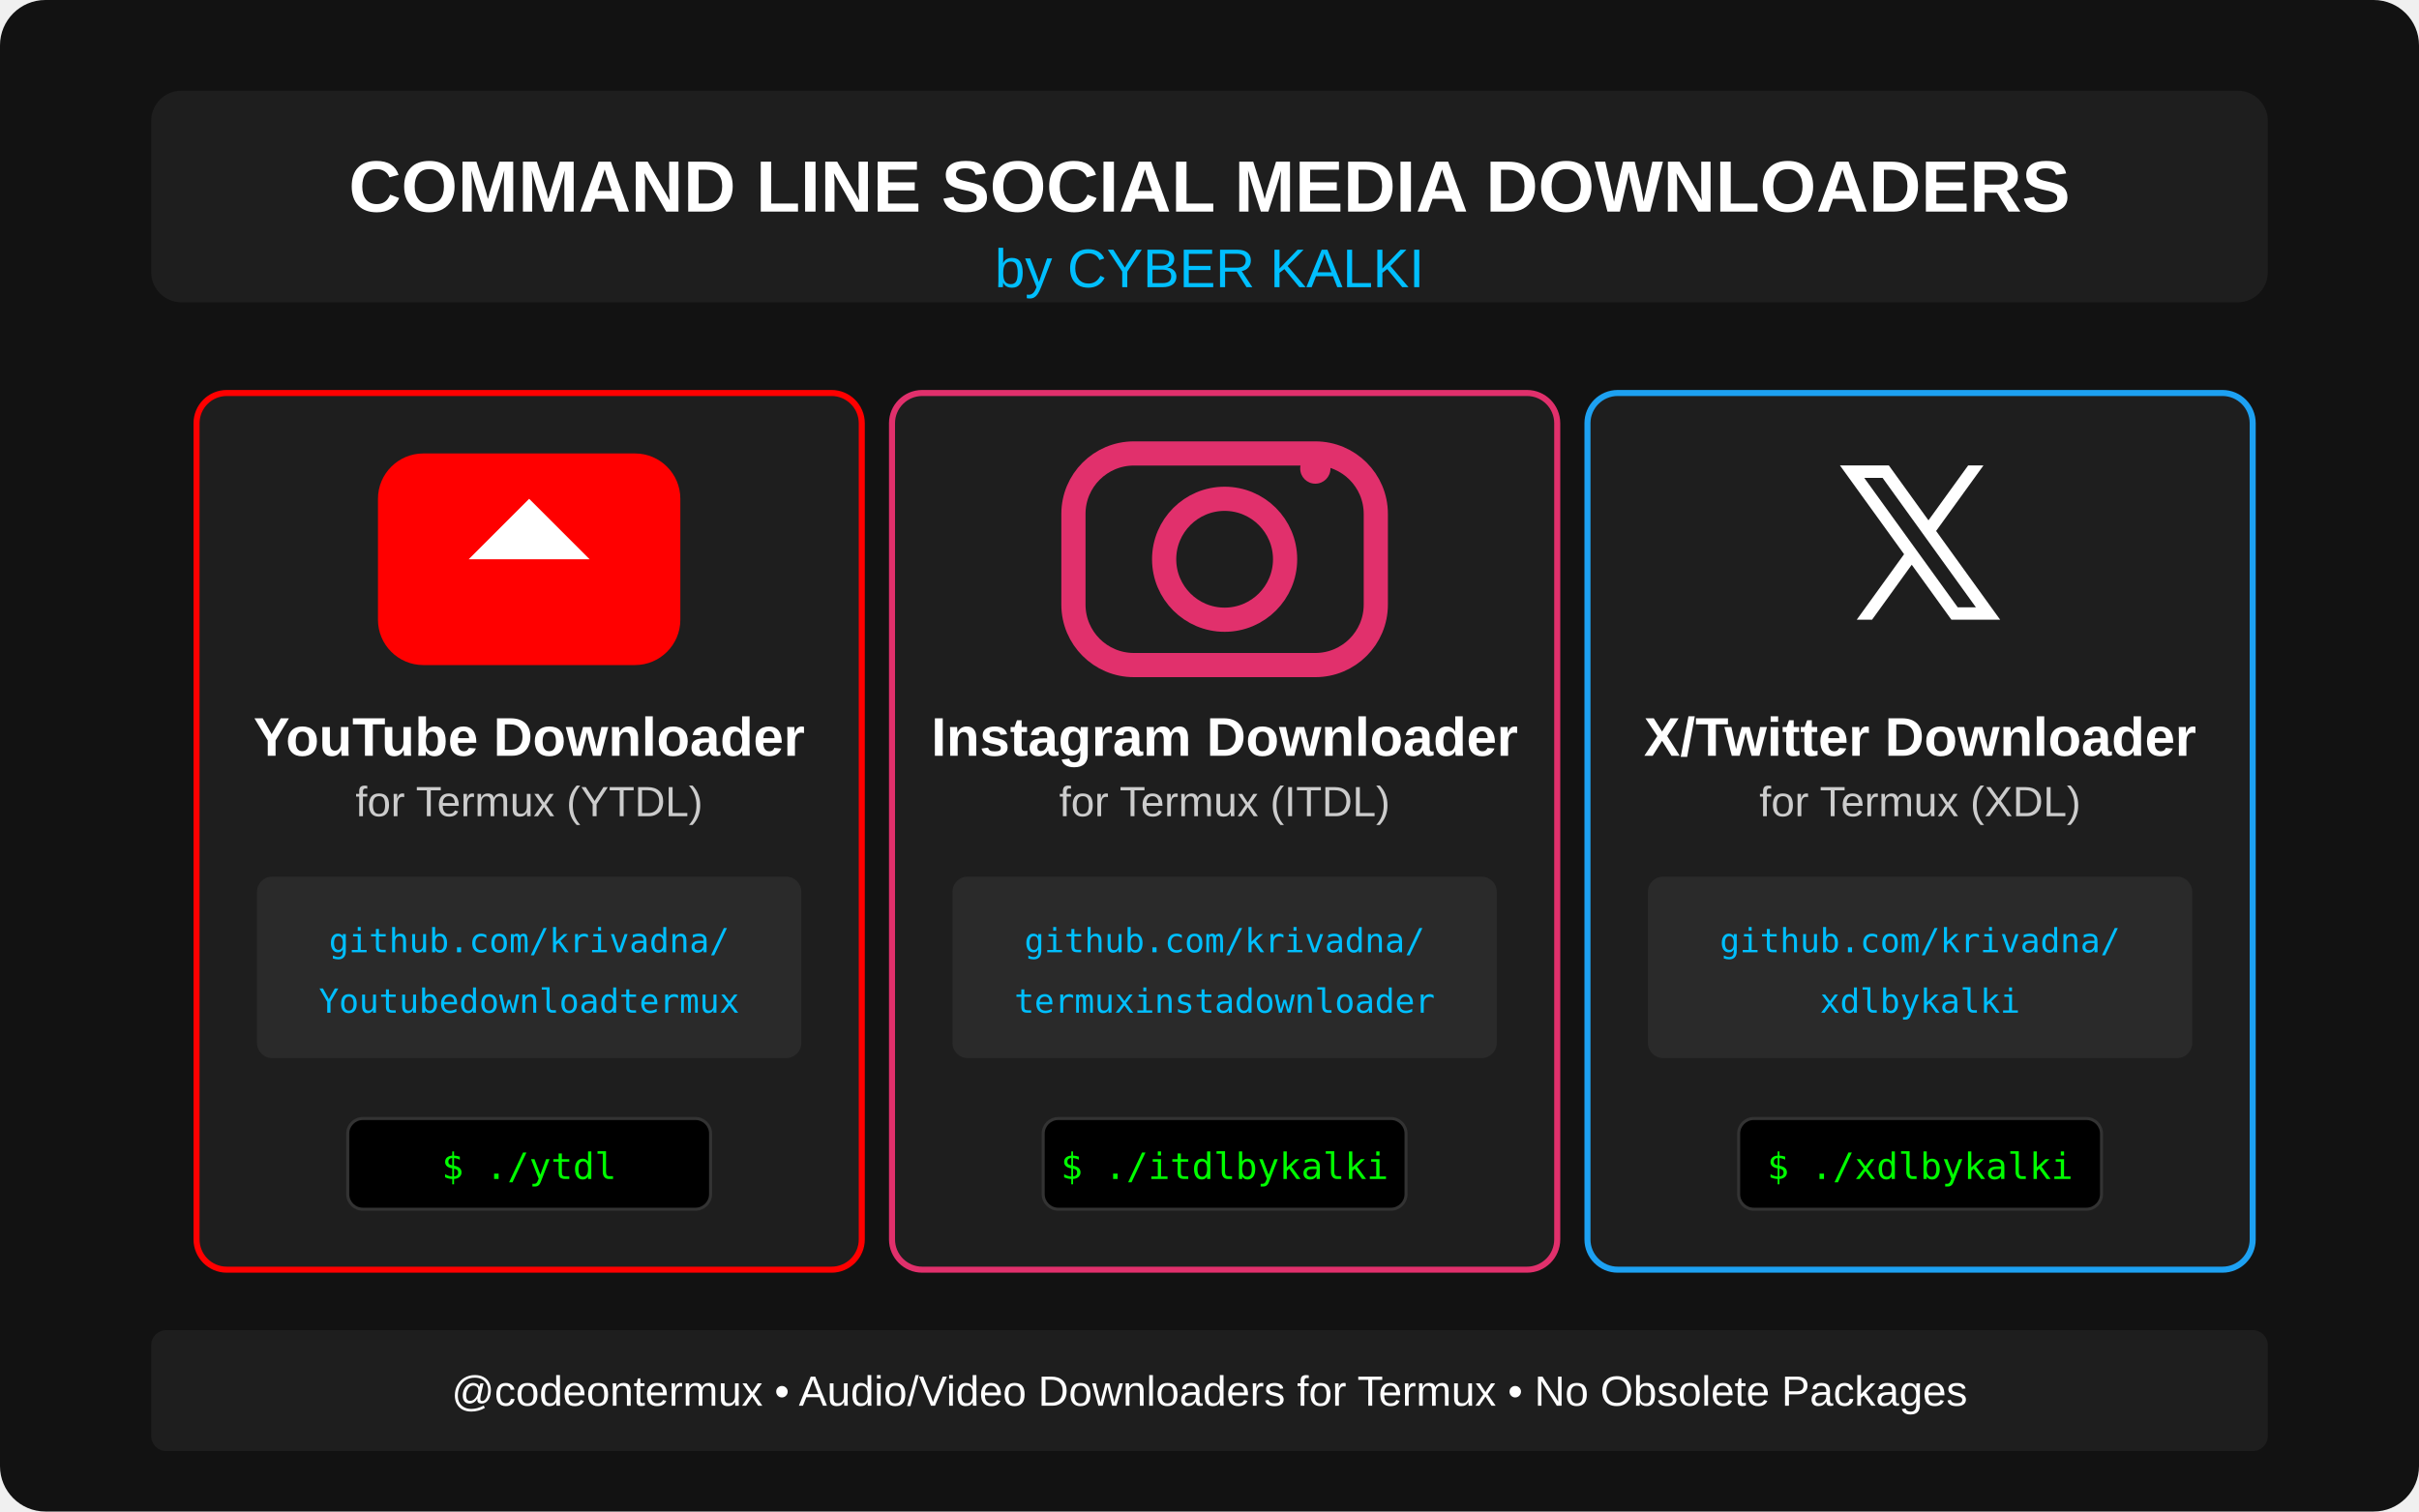
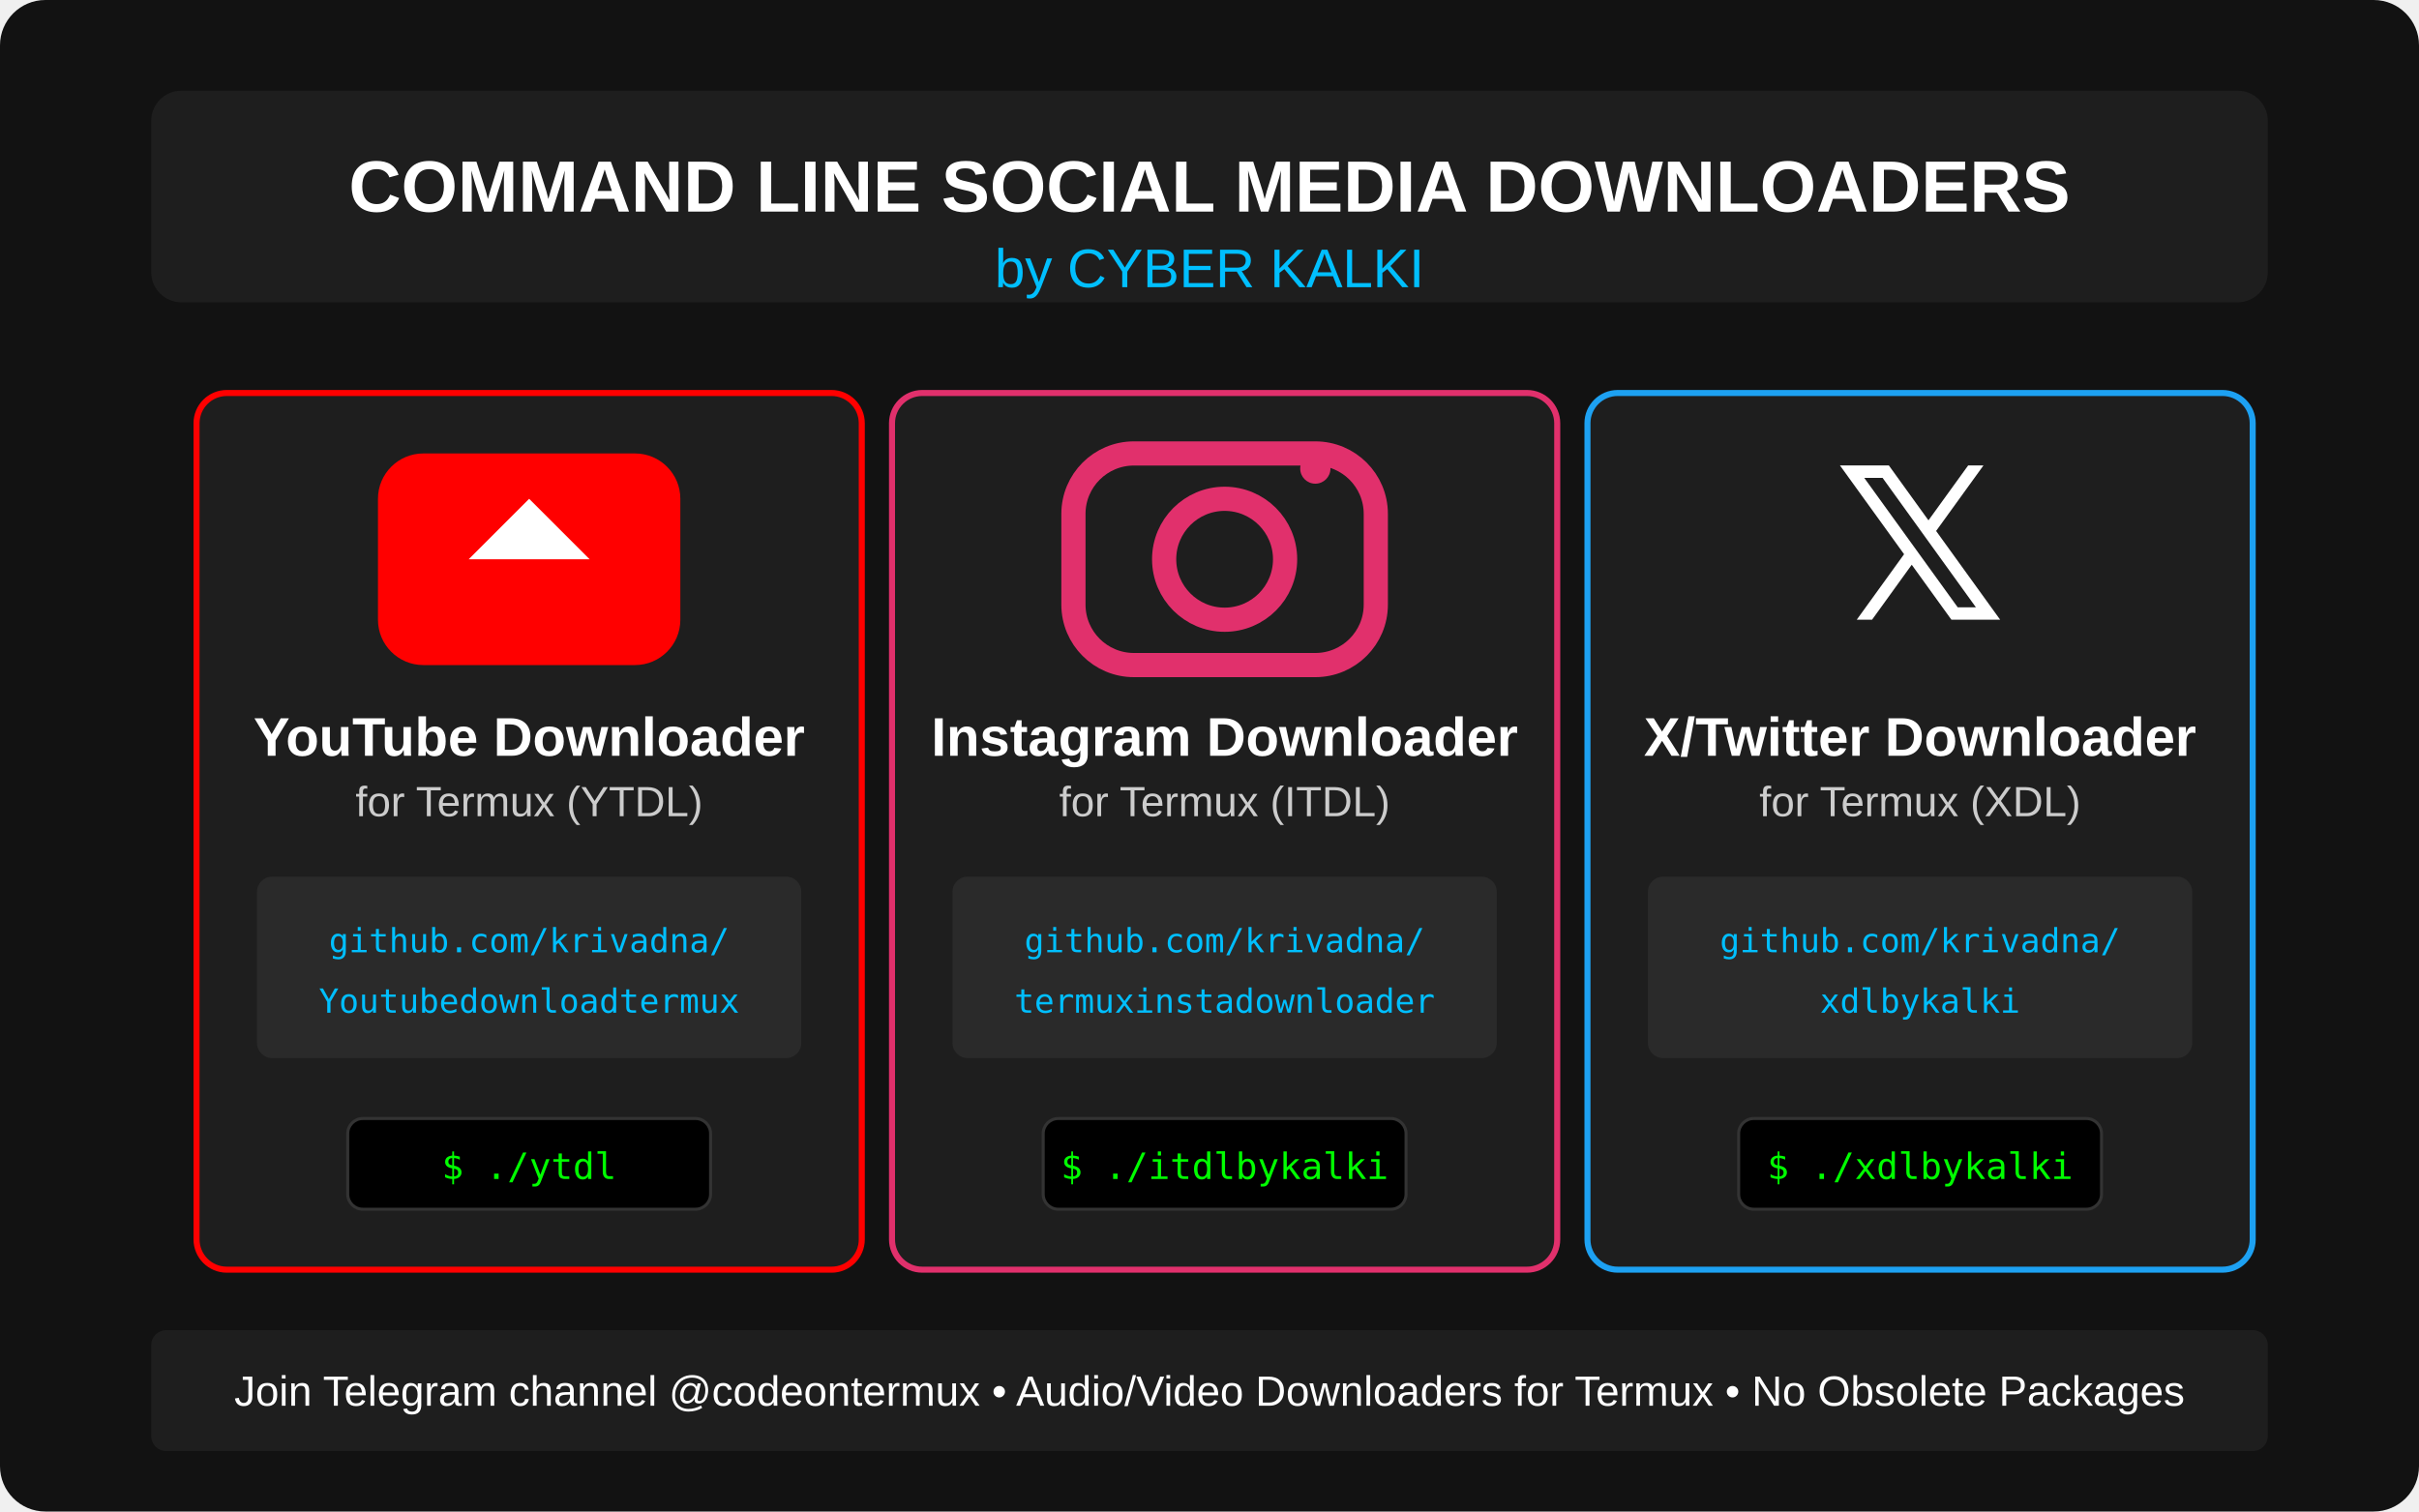
<svg xmlns="http://www.w3.org/2000/svg" viewBox="0 0 800 500">
  <rect width="800" height="500" rx="15" fill="#121212" />
  <rect x="50" y="30" width="700" height="70" rx="10" fill="#1E1E1E" />
  <text x="400" y="70" font-family="Arial" font-size="24" font-weight="bold" fill="#FFFFFF" text-anchor="middle">COMMAND LINE SOCIAL MEDIA DOWNLOADERS</text>
  <text x="400" y="95" font-family="Arial" font-size="18" fill="#00BFFF" text-anchor="middle">by CYBER KALKI</text>
  <rect x="65" y="130" width="220" height="290" rx="10" fill="#1E1E1E" stroke="#FF0000" stroke-width="2" />
  <rect x="125" y="150" width="100" height="70" rx="15" fill="#FF0000" />
  <polygon points="175,165 195,185 155,185" fill="#FFFFFF" />
  <text x="175" y="250" font-family="Arial" font-size="18" font-weight="bold" fill="#FFFFFF" text-anchor="middle">YouTube Downloader</text>
  <text x="175" y="270" font-family="Arial" font-size="14" fill="#CCCCCC" text-anchor="middle">for Termux (YTDL)</text>
  <rect x="85" y="290" width="180" height="60" rx="5" fill="#2A2A2A" />
  <text x="175" y="315" font-family="monospace" font-size="11" fill="#00BFFF" text-anchor="middle">github.com/krivadna/</text>
  <text x="175" y="335" font-family="monospace" font-size="11" fill="#00BFFF" text-anchor="middle">Youtubedownloadtermux</text>
  <rect x="295" y="130" width="220" height="290" rx="10" fill="#1E1E1E" stroke="#E1306C" stroke-width="2" />
  <rect x="355" y="150" width="100" height="70" rx="20" stroke="#E1306C" stroke-width="8" fill="none" />
  <circle cx="405" cy="185" r="20" stroke="#E1306C" stroke-width="8" fill="none" />
  <circle cx="435" cy="155" r="5" fill="#E1306C" />
  <text x="405" y="250" font-family="Arial" font-size="18" font-weight="bold" fill="#FFFFFF" text-anchor="middle">Instagram Downloader</text>
  <text x="405" y="270" font-family="Arial" font-size="14" fill="#CCCCCC" text-anchor="middle">for Termux (ITDL)</text>
  <rect x="315" y="290" width="180" height="60" rx="5" fill="#2A2A2A" />
  <text x="405" y="315" font-family="monospace" font-size="11" fill="#00BFFF" text-anchor="middle">github.com/krivadna/</text>
  <text x="405" y="335" font-family="monospace" font-size="11" fill="#00BFFF" text-anchor="middle">termuxinstadownloader</text>
  <rect x="525" y="130" width="220" height="290" rx="10" fill="#1E1E1E" stroke="#1DA1F2" stroke-width="2" />
  <text x="635" y="205" font-family="Arial" font-size="70" font-weight="bold" fill="#FFFFFF" text-anchor="middle">𝕏</text>
  <text x="635" y="250" font-family="Arial" font-size="18" font-weight="bold" fill="#FFFFFF" text-anchor="middle">X/Twitter Downloader</text>
  <text x="635" y="270" font-family="Arial" font-size="14" fill="#CCCCCC" text-anchor="middle">for Termux (XDL)</text>
  <rect x="545" y="290" width="180" height="60" rx="5" fill="#2A2A2A" />
  <text x="635" y="315" font-family="monospace" font-size="11" fill="#00BFFF" text-anchor="middle">github.com/krivadna/</text>
  <text x="635" y="335" font-family="monospace" font-size="11" fill="#00BFFF" text-anchor="middle">xdlbykalki</text>
  <rect x="115" y="370" width="120" height="30" rx="5" fill="#000000" stroke="#333333" />
  <text x="175" y="390" font-family="monospace" font-size="12" fill="#00FF00" text-anchor="middle">$ ./ytdl</text>
  <rect x="345" y="370" width="120" height="30" rx="5" fill="#000000" stroke="#333333" />
  <text x="405" y="390" font-family="monospace" font-size="12" fill="#00FF00" text-anchor="middle">$ ./itdlbykalki</text>
  <rect x="575" y="370" width="120" height="30" rx="5" fill="#000000" stroke="#333333" />
  <text x="635" y="390" font-family="monospace" font-size="12" fill="#00FF00" text-anchor="middle">$ ./xdlbykalki</text>
  <rect x="50" y="440" width="700" height="40" rx="5" fill="#1E1E1E" />
-   <text x="400" y="465" font-family="Arial" font-size="14" fill="#FFFFFF" text-anchor="middle">@codeontermux • Audio/Video Downloaders for Termux • No Obsolete Packages</text>
+   <text x="400" y="465" font-family="Arial" font-size="14" fill="#FFFFFF" text-anchor="middle">Join Telegram channel @codeontermux • Audio/Video Downloaders for Termux • No Obsolete Packages</text>
</svg>
